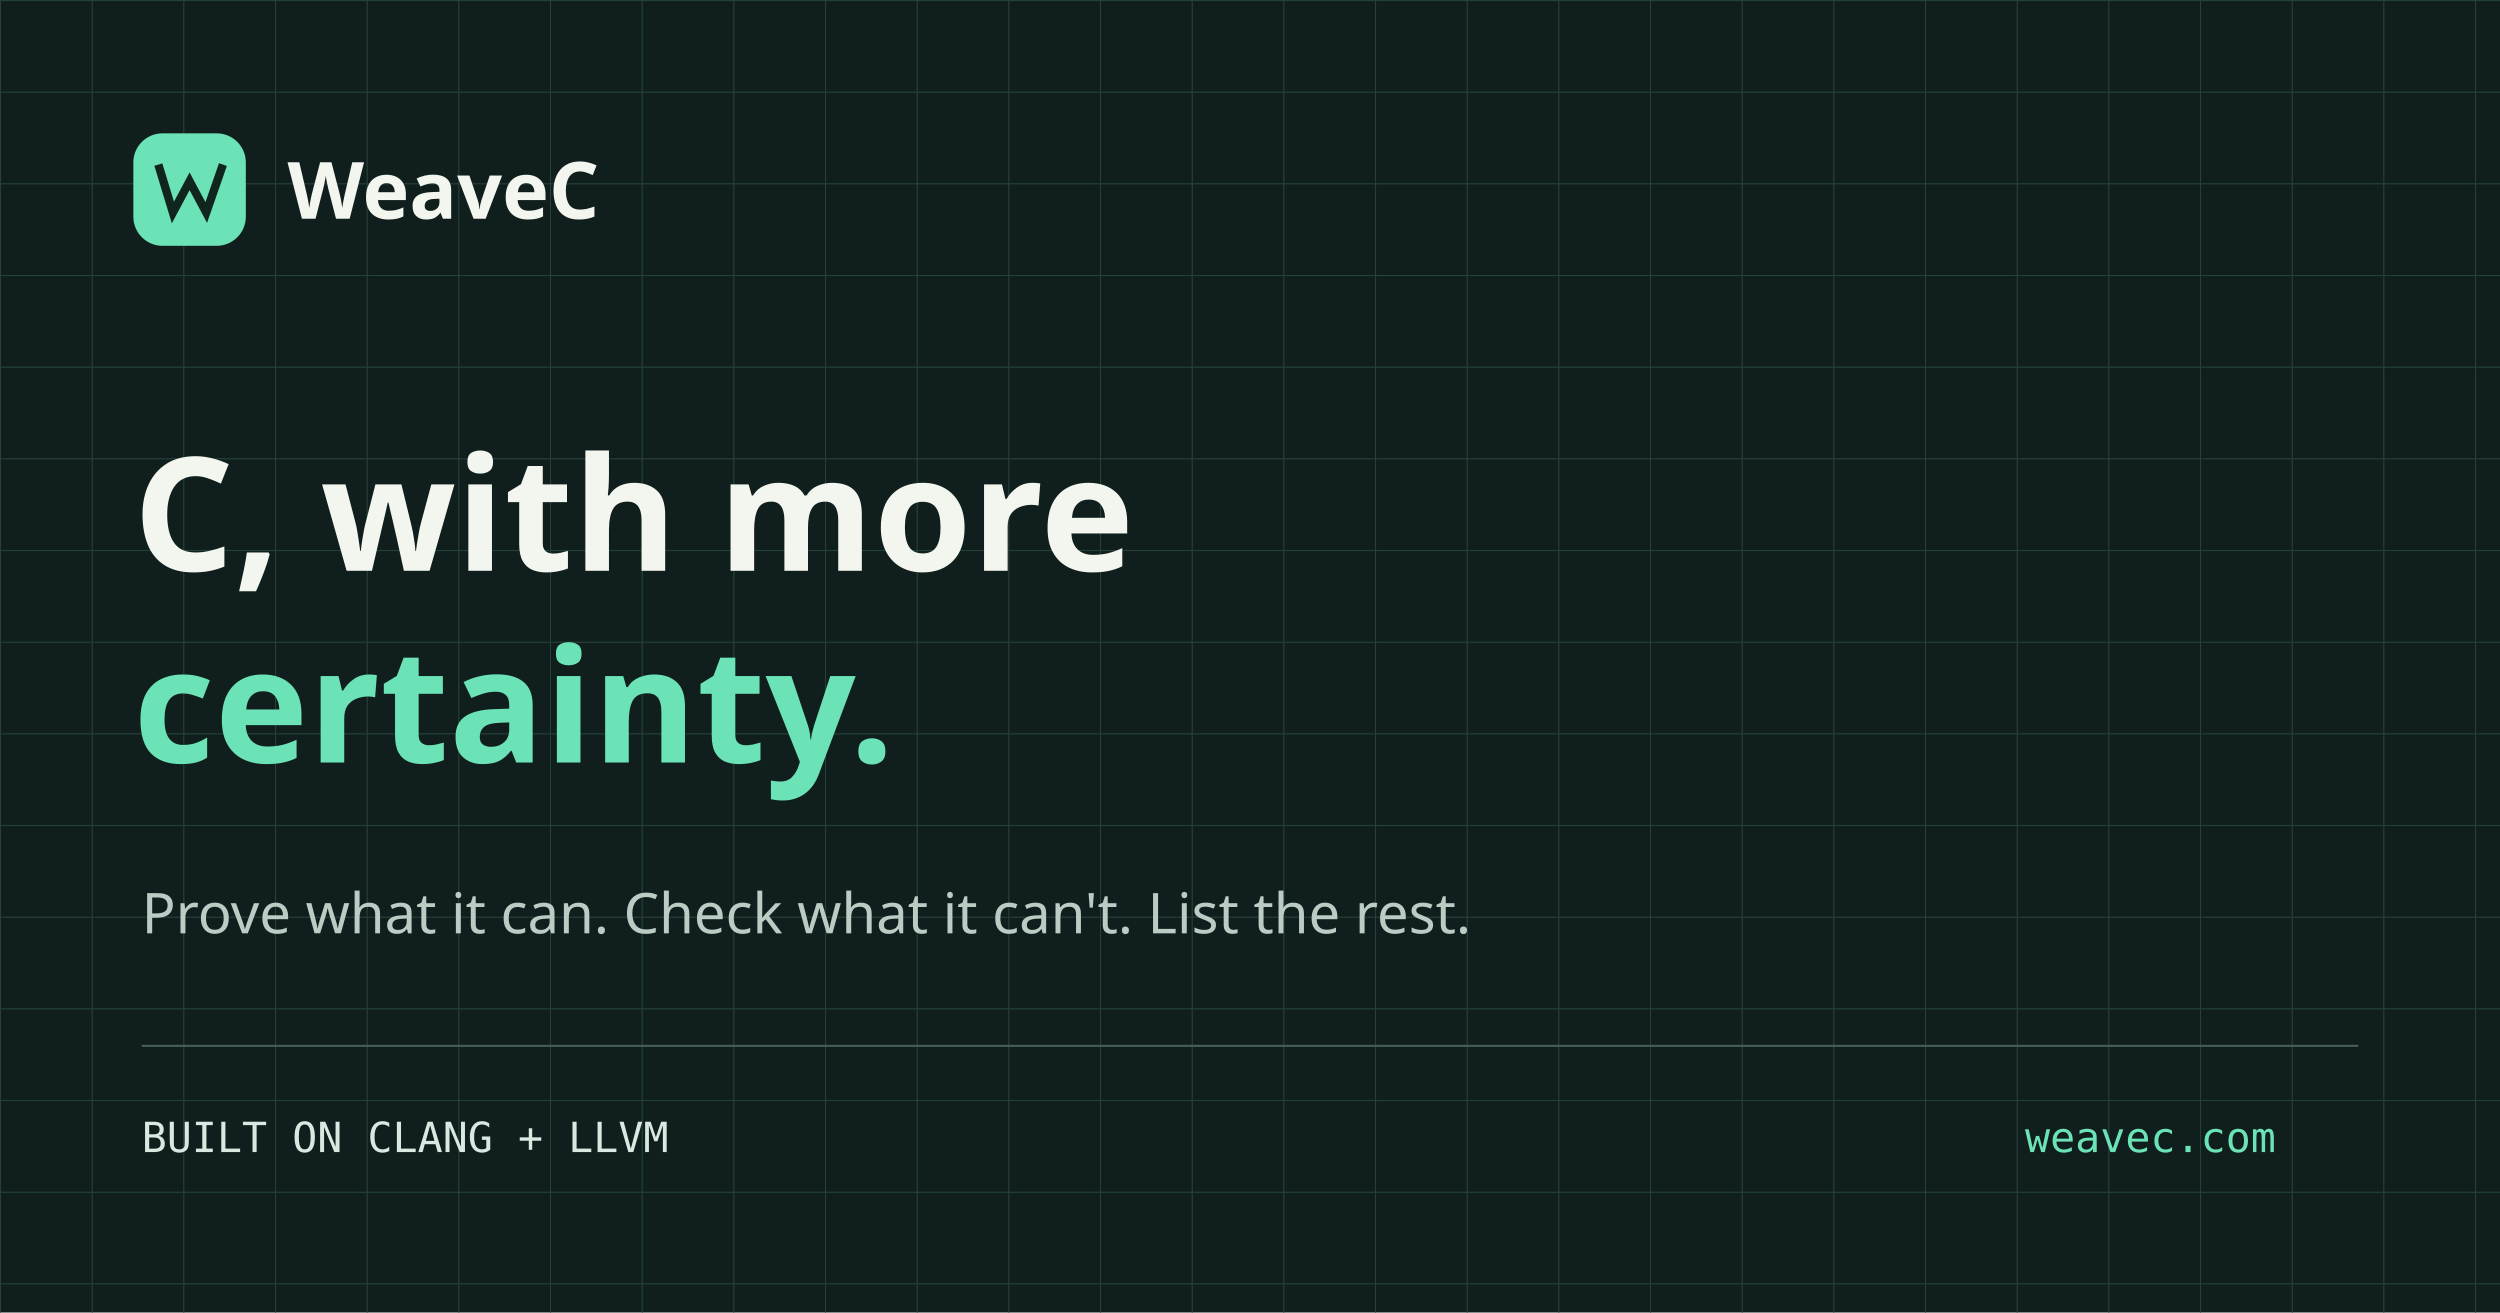
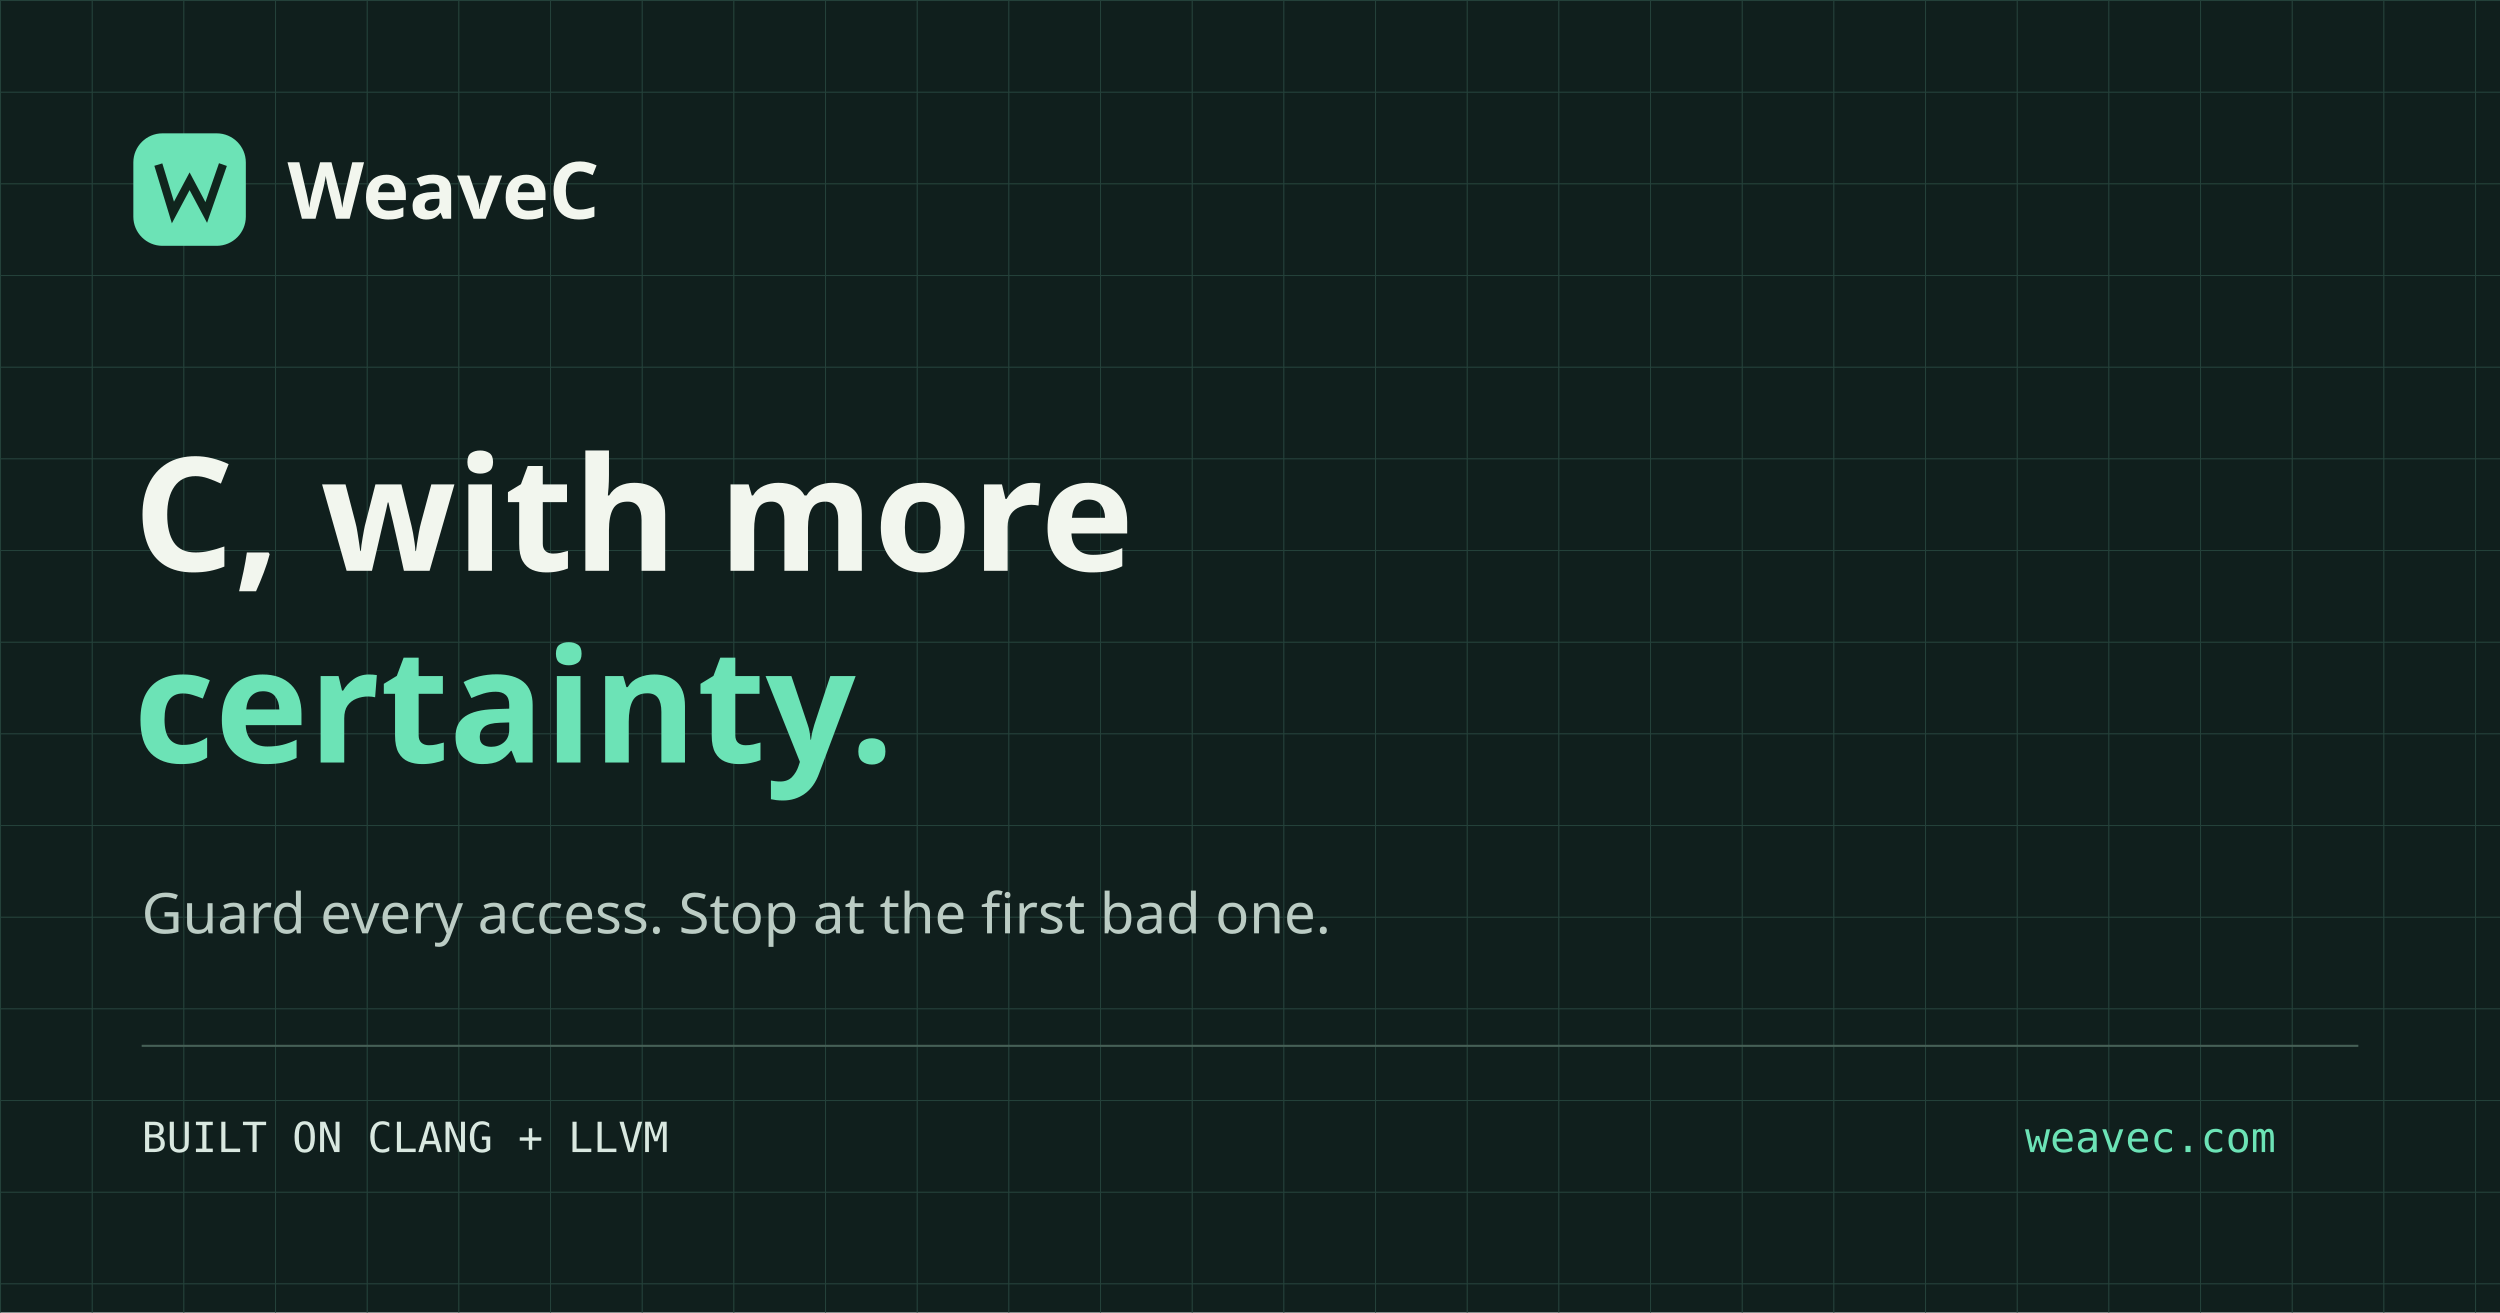
<svg xmlns="http://www.w3.org/2000/svg" width="1200" height="630" viewBox="0 0 1200 630">
  <defs>
    <pattern id="grid" width="44" height="44" patternUnits="userSpaceOnUse">
      <path d="M44 0H0V44" fill="none" stroke="#24413a" stroke-width="1" />
    </pattern>
  </defs>
  <rect width="1200" height="630" fill="#101f1d" />
  <rect width="1200" height="630" fill="url(#grid)" />
  <rect x="64" y="64" width="54" height="54" rx="14" fill="#6ce3b6" />
  <path d="m76 79 7 23 8-15 8 15 8-23" fill="none" stroke="#10251d" stroke-width="4" />
  <text x="138" y="105" font-family="sans-serif" font-size="38" font-weight="700" fill="#f2f6ee">WeaveC</text>
  <text x="64" y="274" font-family="sans-serif" font-size="76" font-weight="700" fill="#f2f6ee">C, with more</text>
  <text x="64" y="366" font-family="sans-serif" font-size="76" font-weight="700" fill="#6ce3b6">certainty.</text>
-   <text x="68" y="448" font-family="sans-serif" font-size="27" fill="#bbccc4">Prove what it can. Check what it can't. List the rest.</text>
+   <text x="68" y="448" font-family="sans-serif" font-size="27" fill="#bbccc4">Guard every access. Stop at the first bad one.</text>
  <path d="M68 502h1064" stroke="#466056" />
  <text x="68" y="553" font-family="monospace" font-size="20" fill="#d9e8e0">BUILT ON CLANG + LLVM</text>
  <text x="972" y="553" font-family="monospace" font-size="20" fill="#6ce3b6">weavec.com</text>
</svg>
